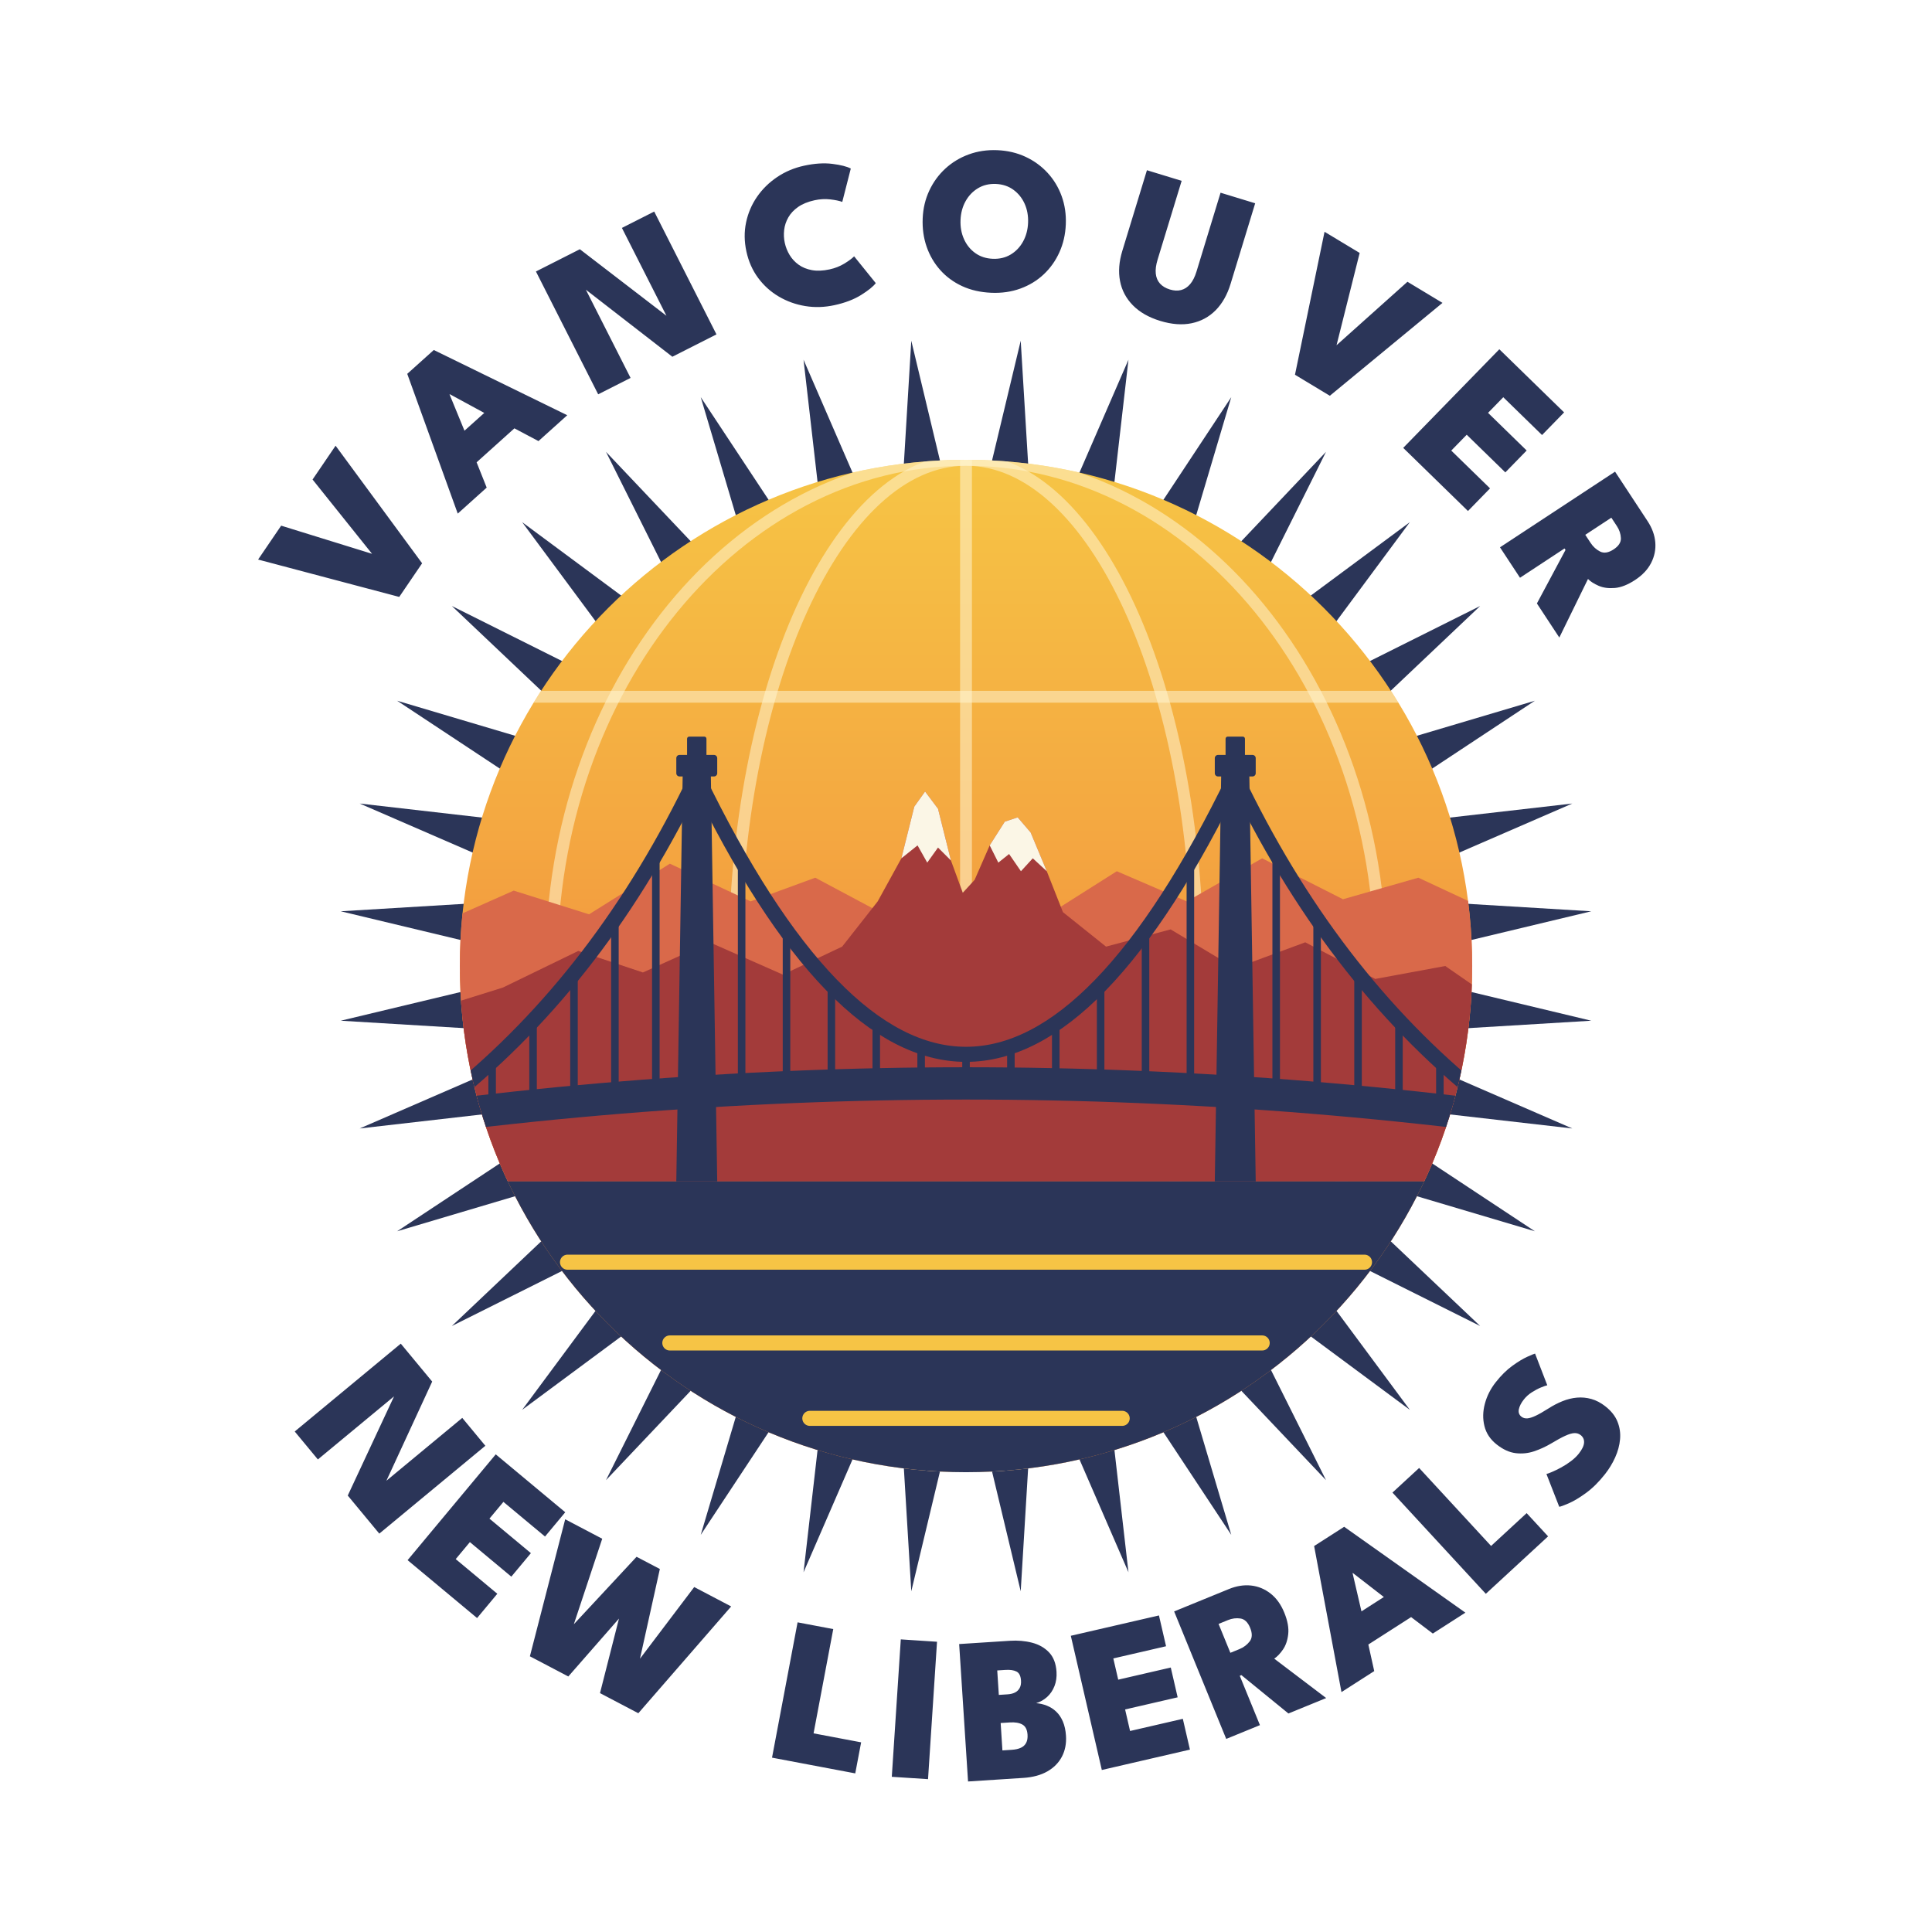
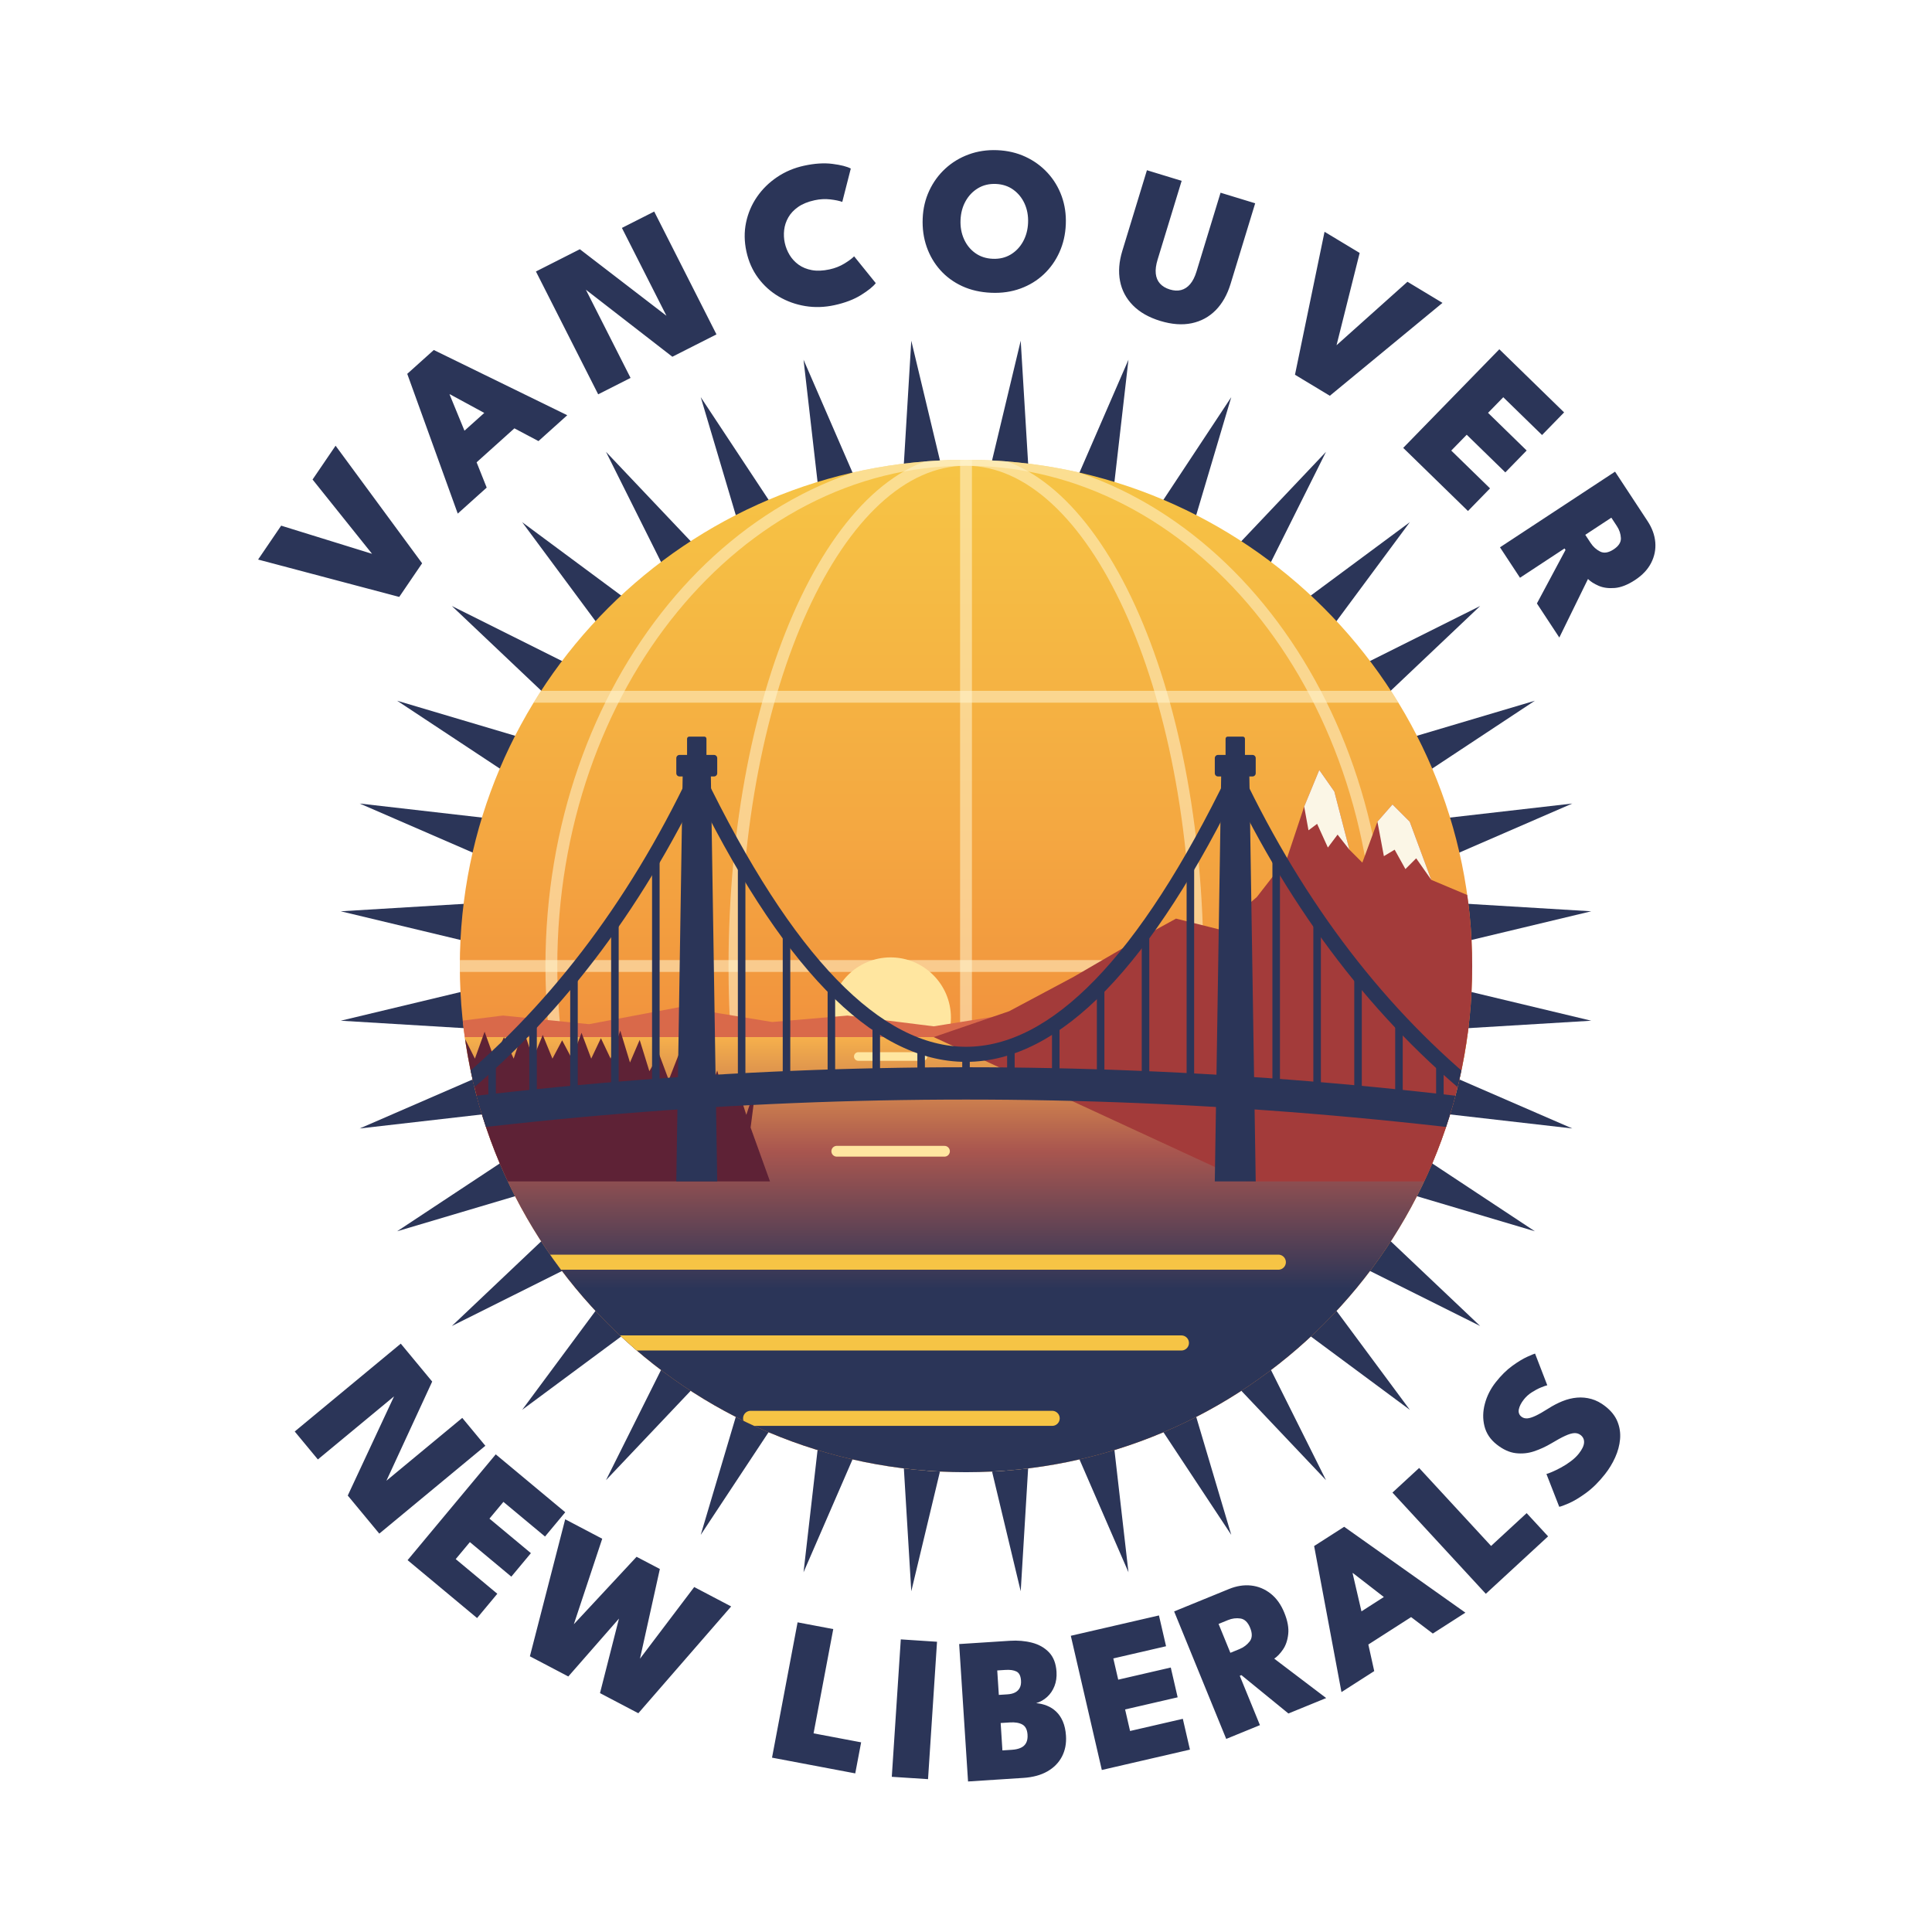
<svg xmlns="http://www.w3.org/2000/svg" viewBox="0 0 1000 1000" width="1000" height="1000" role="img">
  <polygon points="512.06,244.28 528.32,176.36 532.53,246.08" fill="#2B3558" />
  <polygon points="556.28,250.26 584.09,186.19 576.13,255.58" fill="#2B3558" />
  <polygon points="598.79,263.83 637.3,205.56 617.41,272.51" fill="#2B3558" />
  <polygon points="638.3,284.57 686.34,233.87 655.13,296.36" fill="#2B3558" />
  <polygon points="673.61,311.86 729.72,270.28 688.14,326.39" fill="#2B3558" />
  <polygon points="703.64,344.87 766.13,313.66 715.43,361.7" fill="#2B3558" />
  <polygon points="727.49,382.59 794.44,362.7 736.17,401.21" fill="#2B3558" />
  <polygon points="744.42,423.87 813.81,415.91 749.74,443.72" fill="#2B3558" />
  <polygon points="753.92,467.47 823.64,471.68 755.72,487.94" fill="#2B3558" />
  <polygon points="755.72,512.06 823.64,528.32 753.92,532.53" fill="#2B3558" />
  <polygon points="749.74,556.28 813.81,584.09 744.42,576.13" fill="#2B3558" />
  <polygon points="736.17,598.79 794.44,637.3 727.49,617.41" fill="#2B3558" />
  <polygon points="715.43,638.3 766.13,686.34 703.64,655.13" fill="#2B3558" />
  <polygon points="688.14,673.61 729.72,729.72 673.61,688.14" fill="#2B3558" />
  <polygon points="655.13,703.64 686.34,766.13 638.3,715.43" fill="#2B3558" />
  <polygon points="617.41,727.49 637.3,794.44 598.79,736.17" fill="#2B3558" />
  <polygon points="576.13,744.42 584.09,813.81 556.28,749.74" fill="#2B3558" />
  <polygon points="532.53,753.92 528.32,823.64 512.06,755.72" fill="#2B3558" />
  <polygon points="487.94,755.72 471.68,823.64 467.47,753.92" fill="#2B3558" />
  <polygon points="443.72,749.74 415.91,813.81 423.87,744.42" fill="#2B3558" />
  <polygon points="401.21,736.17 362.7,794.44 382.59,727.49" fill="#2B3558" />
  <polygon points="361.7,715.43 313.66,766.13 344.87,703.64" fill="#2B3558" />
  <polygon points="326.39,688.14 270.28,729.72 311.86,673.61" fill="#2B3558" />
  <polygon points="296.36,655.13 233.87,686.34 284.57,638.3" fill="#2B3558" />
  <polygon points="272.51,617.41 205.56,637.3 263.83,598.79" fill="#2B3558" />
  <polygon points="255.58,576.13 186.19,584.09 250.26,556.28" fill="#2B3558" />
  <polygon points="246.08,532.53 176.36,528.32 244.28,512.06" fill="#2B3558" />
  <polygon points="244.28,487.94 176.36,471.68 246.08,467.47" fill="#2B3558" />
  <polygon points="250.26,443.72 186.19,415.91 255.58,423.87" fill="#2B3558" />
  <polygon points="263.83,401.21 205.56,362.7 272.51,382.59" fill="#2B3558" />
  <polygon points="284.57,361.7 233.87,313.66 296.36,344.87" fill="#2B3558" />
  <polygon points="311.86,326.39 270.28,270.28 326.39,311.86" fill="#2B3558" />
  <polygon points="344.87,296.36 313.66,233.87 361.7,284.57" fill="#2B3558" />
  <polygon points="382.59,272.51 362.7,205.56 401.21,263.83" fill="#2B3558" />
  <polygon points="423.87,255.58 415.91,186.19 443.72,250.26" fill="#2B3558" />
  <polygon points="467.47,246.08 471.68,176.36 487.94,244.28" fill="#2B3558" />
  <g transform="translate(221.28,221.28) scale(0.55745)">
    <defs>
      <clipPath id="disc-p">
        <circle cx="500" cy="500" r="470" />
      </clipPath>
      <linearGradient id="sky-p" x1="0" y1="40" x2="0" y2="640" gradientUnits="userSpaceOnUse">
        <stop offset="0" stop-color="#F6C445" />
        <stop offset="0.55" stop-color="#F4A841" />
        <stop offset="1" stop-color="#F08A3C" />
      </linearGradient>
+       <linearGradient id="sea-p" x1="0" y1="566" x2="0" y2="800" gradientUnits="userSpaceOnUse">
+         <stop offset="0" stop-color="#F6B04C" />
+         <stop offset="0.45" stop-color="#A9564F" />
+         <stop offset="1" stop-color="#2B3558" />
+       </linearGradient>
    </defs>
    <g clip-path="url(#disc-p)">
      <rect x="0" y="0" width="1000" height="1000" fill="url(#sky-p)" />
      <line x1="500" y1="0" x2="500" y2="1000" stroke="#FFF3CF" stroke-opacity="0.55" stroke-width="11" fill="none" />
      <ellipse cx="500" cy="500" rx="215" ry="470" stroke="#FFF3CF" stroke-opacity="0.55" stroke-width="11" fill="none" />
      <ellipse cx="500" cy="500" rx="385" ry="470" stroke="#FFF3CF" stroke-opacity="0.55" stroke-width="11" fill="none" />
      <line x1="0" y1="250" x2="1000" y2="250" stroke="#FFF3CF" stroke-opacity="0.55" stroke-width="11" fill="none" />
      <line x1="0" y1="500" x2="1000" y2="500" stroke="#FFF3CF" stroke-opacity="0.55" stroke-width="11" fill="none" />
-       <polygon points="-10,470 80,430 150,452 225,405 300,440 360,418 420,450 580,450 640,412 705,440 775,400 850,438 920,418 1010,460 1010,700 -10,700" fill="#D9694A" />
-       <polygon points="-10,545 70,520 140,486 200,506 262,478 330,508 385,482 418,440 440,400 452,352 462,338 474,354 486,402 497,432 508,420 522,388 536,366 548,362 560,376 575,412 590,450 630,482 690,466 750,502 815,478 880,512 945,500 1010,545 1010,700 -10,700" fill="#A33B3A" />
-       <polygon points="440,400 452,352 462,338 474,354 486,402 474,390 464,404 455,388" fill="#FBF6E6" />
-       <polygon points="522,388 536,366 548,362 560,376 575,412 562,400 551,412 540,396 530,404" fill="#FBF6E6" />
-       <rect x="-10" y="700" width="1020" height="400" fill="#2B3558" />
-       <line x1="130" y1="775" x2="870" y2="775" stroke="#F6C445" stroke-width="14" stroke-linecap="round" />
-       <line x1="225" y1="850" x2="775" y2="850" stroke="#F6C445" stroke-width="14" stroke-linecap="round" />
-       <line x1="355" y1="920" x2="645" y2="920" stroke="#F6C445" stroke-width="14" stroke-linecap="round" />
+       <circle cx="430" cy="548" r="56" fill="#FFE6A0" />
+       <polygon points="-10,556 70,546 150,554 235,538 320,552 390,546 470,556 545,544 620,556 1010,556 1010,566 -10,566" fill="#D9694A" />
+       <rect x="-10" y="566" width="1020" height="500" fill="url(#sea-p)" />
+       <line x1="400" y1="584" x2="460" y2="584" stroke="#FFE6A0" stroke-width="8" stroke-linecap="round" />
+       <line x1="380" y1="672" x2="480" y2="672" stroke="#FFE6A0" stroke-width="10" stroke-linecap="round" />
+       <polygon points="470,566 540,542 600,510 655,478 695,456 735,466 770,436 798,400 814,352 828,318 842,338 856,392 868,404 882,366 896,350 912,366 932,420 970,436 1010,426 1010,700 760,700" fill="#A33B3A" />
+       <polygon points="814,352 828,318 842,338 856,392 845,378 836,390 826,368 818,374" fill="#FBF6E6" />
+       <polygon points="882,366 896,350 912,366 932,420 918,400 908,410 898,392 888,398" fill="#FBF6E6" />
+       <polygon points="-10,700 -10,586 -1,570 8,586 17,563 26,586 35,568 44,586 53,561 62,586 71,566 80,586 89,559 98,586 107,564 116,586 125,569 134,586 143,562 152,586 161,567 170,586 179,560 188,589.6 197,568.6 206,597.7 215,581.7 224,605.8 233,582.8 242,613.9 251,595.9 260,622 269,597 278,630.1 287,610.1 296,638.2 305,611.2 300,650 318,700" fill="#5E2236" />
+       <line x1="90" y1="775" x2="790" y2="775" stroke="#F6C445" stroke-width="14" stroke-linecap="round" />
+       <line x1="180" y1="850" x2="700" y2="850" stroke="#F6C445" stroke-width="14" stroke-linecap="round" />
+       <line x1="300" y1="920" x2="580" y2="920" stroke="#F6C445" stroke-width="14" stroke-linecap="round" />
      <line x1="291.67" y1="402.83" x2="291.67" y2="603.56" stroke="#2B3558" stroke-width="7" />
      <line x1="333.33" y1="467.33" x2="333.33" y2="601.56" stroke="#2B3558" stroke-width="7" />
      <line x1="375" y1="517.5" x2="375" y2="600" stroke="#2B3558" stroke-width="7" />
      <line x1="416.67" y1="553.33" x2="416.67" y2="598.89" stroke="#2B3558" stroke-width="7" />
      <line x1="458.33" y1="574.83" x2="458.33" y2="598.22" stroke="#2B3558" stroke-width="7" />
      <line x1="500" y1="582" x2="500" y2="598" stroke="#2B3558" stroke-width="7" />
      <line x1="541.67" y1="574.83" x2="541.67" y2="598.22" stroke="#2B3558" stroke-width="7" />
      <line x1="583.33" y1="553.33" x2="583.33" y2="598.89" stroke="#2B3558" stroke-width="7" />
      <line x1="625" y1="517.5" x2="625" y2="600" stroke="#2B3558" stroke-width="7" />
      <line x1="666.67" y1="467.33" x2="666.67" y2="601.56" stroke="#2B3558" stroke-width="7" />
      <line x1="708.33" y1="402.83" x2="708.33" y2="603.56" stroke="#2B3558" stroke-width="7" />
      <line x1="212" y1="396.21" x2="212" y2="608.62" stroke="#2B3558" stroke-width="7" />
      <line x1="788" y1="396.21" x2="788" y2="608.62" stroke="#2B3558" stroke-width="7" />
      <line x1="174" y1="456.26" x2="174" y2="611.6" stroke="#2B3558" stroke-width="7" />
      <line x1="826" y1="456.26" x2="826" y2="611.6" stroke="#2B3558" stroke-width="7" />
      <line x1="136" y1="507.13" x2="136" y2="614.96" stroke="#2B3558" stroke-width="7" />
      <line x1="864" y1="507.13" x2="864" y2="614.96" stroke="#2B3558" stroke-width="7" />
      <line x1="98" y1="550.75" x2="98" y2="618.69" stroke="#2B3558" stroke-width="7" />
      <line x1="902" y1="550.75" x2="902" y2="618.69" stroke="#2B3558" stroke-width="7" />
      <line x1="60" y1="588.47" x2="60" y2="622.78" stroke="#2B3558" stroke-width="7" />
      <line x1="940" y1="588.47" x2="940" y2="622.78" stroke="#2B3558" stroke-width="7" />
      <path d="M250,324 Q500,840 750,324" fill="none" stroke="#2B3558" stroke-width="14" stroke-linecap="round" />
      <path d="M22,621.25 Q162,508.62 250,324" fill="none" stroke="#2B3558" stroke-width="14" stroke-linecap="round" />
      <path d="M750,324 Q838,508.62 978,621.25" fill="none" stroke="#2B3558" stroke-width="14" stroke-linecap="round" />
      <polygon points="-20,628.61 0,626 20,623.49 40,621.08 60,618.78 80,616.58 100,614.48 120,612.48 140,610.59 160,608.8 180,607.11 200,605.52 220,604.04 240,602.65 260,601.37 280,600.2 300,599.12 320,598.15 340,597.28 360,596.51 380,595.84 400,595.28 420,594.82 440,594.46 460,594.2 480,594.05 500,594 520,594.05 540,594.2 560,594.46 580,594.82 600,595.28 620,595.84 640,596.51 660,597.28 680,598.15 700,599.12 720,600.2 740,601.37 760,602.65 780,604.04 800,605.52 820,607.11 840,608.8 860,610.59 880,612.48 900,614.48 920,616.58 940,618.78 960,621.08 980,623.49 1000,626 1020,628.61 1020,658.61 1000,656 980,653.49 960,651.08 940,648.78 920,646.58 900,644.48 880,642.48 860,640.59 840,638.8 820,637.11 800,635.52 780,634.04 760,632.65 740,631.37 720,630.2 700,629.12 680,628.15 660,627.28 640,626.51 620,625.84 600,625.28 580,624.82 560,624.46 540,624.2 520,624.05 500,624 480,624.05 460,624.2 440,624.46 420,624.82 400,625.28 380,625.84 360,626.51 340,627.28 320,628.15 300,629.12 280,630.2 260,631.37 240,632.65 220,634.04 200,635.52 180,637.11 160,638.8 140,640.59 120,642.48 100,644.48 80,646.58 60,648.78 40,651.08 20,653.49 0,656 -20,658.61" fill="#2B3558" />
      <polygon points="237,318 263,318 269,700 231,700" fill="#2B3558" />
      <rect x="231" y="304" width="38" height="20" rx="3" fill="#2B3558" />
      <rect x="241" y="287" width="18" height="19" rx="2" fill="#2B3558" />
      <polygon points="737,318 763,318 769,700 731,700" fill="#2B3558" />
      <rect x="731" y="304" width="38" height="20" rx="3" fill="#2B3558" />
      <rect x="741" y="287" width="18" height="19" rx="2" fill="#2B3558" />
    </g>
  </g>
  <path d="M218.49 291.56 206.64 308.97 133.59 289.62 145.53 272.08 192.57 286.65 161.78 248.2 173.7 230.7Z M210.79 193.5 224.53 181.16 293.61 214.92 278.71 228.31 266.25 221.71 246.69 239.29 251.91 252.38 236.93 265.84ZM240.41 222.93 250.66 213.73 232.82 204.05 232.7 204.16Z M303.24 149.94 326.38 195.61 309.62 204.1 277.4 140.52 300.13 129 344.95 163.44 321.9 117.97 338.62 109.5 370.84 173.08 348.01 184.65Z M429.42 139.43Q433.59 138.52 437.01 136.45Q440.42 134.37 442.1 132.68L453.3 146.55Q451.28 149.2 445.71 152.68Q440.14 156.16 431.91 157.95Q424.21 159.63 416.81 158.42Q409.42 157.21 403.11 153.5Q396.81 149.79 392.42 143.87Q388.03 137.95 386.34 130.19Q384.65 122.43 386.16 115.17Q387.68 107.9 391.83 101.88Q395.99 95.86 402.23 91.66Q408.47 87.45 416.18 85.77Q424.41 83.98 430.92 84.83Q437.43 85.67 440.37 87.24L435.96 104.51Q433.73 103.67 429.76 103.21Q425.79 102.74 421.62 103.65Q416.45 104.78 413.12 107.11Q409.79 109.44 408.03 112.53Q406.27 115.62 405.88 119.02Q405.49 122.42 406.2 125.7Q406.92 129.02 408.7 131.98Q410.48 134.93 413.36 137.01Q416.25 139.09 420.25 139.82Q424.25 140.55 429.42 139.43Z M497.17 113.86Q496.94 119.25 498.95 123.74Q500.95 128.23 504.78 130.98Q508.61 133.73 513.85 133.95Q519.08 134.17 523.13 131.74Q527.17 129.31 529.54 125.01Q531.91 120.7 532.13 115.31Q532.35 109.91 530.35 105.45Q528.34 100.99 524.51 98.21Q520.68 95.43 515.45 95.21Q510.22 95 506.17 97.45Q502.12 99.9 499.76 104.18Q497.39 108.46 497.17 113.86ZM477.58 113.05Q477.9 105.28 480.99 98.68Q484.07 92.08 489.3 87.27Q494.52 82.46 501.41 79.93Q508.3 77.41 516.17 77.73Q524.16 78.06 530.79 81.15Q537.41 84.23 542.22 89.46Q547.03 94.68 549.51 101.51Q551.98 108.34 551.66 116.11Q551.34 123.94 548.36 130.54Q545.39 137.15 540.24 141.99Q535.09 146.83 528.18 149.35Q521.27 151.88 513.12 151.54Q504.7 151.19 498.02 148.11Q491.34 145.02 486.66 139.77Q481.99 134.53 479.62 127.7Q477.26 120.87 477.58 113.05Z M631.76 99.75 649.68 105.22 636.94 146.95Q634.37 155.37 629.23 160.58Q624.08 165.78 616.79 167.31Q609.49 168.83 600.55 166.11Q591.62 163.38 586.37 158.02Q581.11 152.66 579.73 145.46Q578.34 138.26 580.91 129.85L593.65 88.11L611.62 93.6L599.18 134.35Q597.9 138.53 598.23 141.63Q598.56 144.72 600.41 146.78Q602.27 148.84 605.52 149.84Q608.72 150.81 611.36 150.12Q614 149.43 616.02 147.06Q618.05 144.68 619.32 140.5Z M688.32 204.85 670.28 193.97 685.58 119.97 703.76 130.92 691.79 178.69 728.5 145.84 746.63 156.77Z M776.05 180.78 809.58 213.46 798.16 225.17 778.09 205.61 770.21 213.69 790.2 233.18 779.16 244.51 759.17 225.02 751.17 233.22 771.24 252.78 759.82 264.5 726.3 231.82Z M835.95 244.13 852.8 269.76Q856.3 275.09 856.77 280.66Q857.24 286.24 854.64 291.33Q852.05 296.43 846.32 300.2Q840.63 303.94 835.79 304.34Q830.95 304.74 827.41 303.19Q823.87 301.64 821.94 299.68L807.1 329.99L795.5 312.35L810.31 284.65L809.8 283.88L786.75 299.04L776.39 283.29ZM820.54 276.82 823.33 281.06Q825.26 283.99 828.24 285.49Q831.23 286.98 835.2 284.37Q839.13 281.79 838.97 278.5Q838.81 275.21 836.91 272.33L834.03 267.95Z" fill="#2B3558" />
  <path d="M203.96 722.76 164.53 755.41 152.55 740.94 207.44 695.47 223.7 715.1 200.01 766.42 239.27 733.9 251.22 748.33 196.32 793.8 180 774.09Z M256.6 752.77 292.57 782.74 282.1 795.31 260.57 777.37 253.34 786.04 274.79 803.91 264.66 816.07 243.21 798.19 235.88 806.99 257.41 824.93 246.94 837.5 210.97 807.53Z M330.4 886.77 310.56 876.35 320.38 837.78 294.16 867.74 274.27 857.3 292.54 786.38 311.71 796.45 297.02 840.7 329.49 805.79 341.54 812.11 331.25 858.55 359.33 821.45 378.45 831.49Z M412.83 839.72 431.29 843.21 421.1 897.18 445.72 901.83 442.68 917.9 399.6 909.76Z M466.25 848.54 485 849.77 480.35 920.89 461.59 919.67Z M496.46 850.96 522.65 849.27Q528.79 848.87 534.16 850.25Q539.52 851.64 542.98 855.26Q546.43 858.88 546.85 865.29Q547.11 869.38 545.79 872.74Q544.46 876.1 541.98 878.35Q539.5 880.59 536.32 881.55Q539.26 881.8 541.92 882.87Q544.59 883.94 546.69 885.94Q548.8 887.94 550.14 891.05Q551.47 894.16 551.75 898.41Q552.14 904.45 549.66 909.21Q547.18 913.97 542.12 916.87Q537.06 919.76 529.68 920.24L501.06 922.09ZM518.85 906.01 523.76 905.69Q526.56 905.51 528.42 904.63Q530.29 903.75 531.15 902.07Q532.02 900.39 531.85 897.86Q531.6 893.98 529.19 892.62Q526.77 891.26 522.68 891.53L517.94 891.83ZM516.99 877.28 521.47 876.99Q523.84 876.84 525.43 876.01Q527.03 875.17 527.82 873.63Q528.62 872.09 528.47 869.89Q528.24 866.22 526.11 865.17Q523.99 864.11 520.38 864.35L516.17 864.62Z M554.25 846.68 599.87 836.15 603.55 852.09 576.25 858.4 578.79 869.39 605.99 863.11 609.55 878.53 582.35 884.81 584.92 895.96 612.23 889.66 615.91 905.6 570.3 916.14Z M607.73 834.07 636.12 822.47Q642.02 820.06 647.58 820.67Q653.14 821.29 657.64 824.82Q662.15 828.34 664.74 834.69Q667.32 840.99 666.78 845.82Q666.25 850.64 664.04 853.82Q661.84 857 659.54 858.52L686.43 878.91L666.89 886.9L642.55 867.04L641.7 867.38L652.14 892.93L634.69 900.06ZM636.84 855.49 641.54 853.57Q644.79 852.24 646.83 849.6Q648.87 846.95 647.07 842.55Q645.29 838.21 642.04 837.73Q638.78 837.25 635.58 838.56L630.73 840.54Z M680.19 800.23 695.74 790.26 758.48 834.71 741.62 845.52 730.39 837.01 708.25 851.2 711.3 864.96 694.34 875.83ZM704.69 834.04 716.28 826.61 700.24 814.19 700.1 814.28Z M720.73 772.56 734.54 759.82 771.78 800.18 790.19 783.19 801.29 795.22 769.06 824.95Z M774.19 715.44Q778.37 710.14 782.76 706.97Q787.15 703.79 790.42 702.31Q793.68 700.83 794.54 700.61L800.87 717.01Q799.78 717.25 797.55 718.17Q795.31 719.09 792.88 720.65Q790.45 722.2 788.78 724.32Q786.64 727.04 786.15 729.44Q785.67 731.84 787.49 733.28Q788.77 734.28 790.52 734.15Q792.27 734.02 794.91 732.77Q797.55 731.51 801.41 729.06Q805.02 726.74 808.75 725.24Q812.47 723.74 816.24 723.41Q820.01 723.08 823.72 724.12Q827.44 725.16 830.96 727.94Q835.46 731.48 837.21 735.85Q838.96 740.21 838.54 744.94Q838.12 749.66 836.02 754.33Q833.92 759 830.71 763.07Q825.96 769.09 820.9 772.77Q815.84 776.45 811.98 778.12Q808.12 779.78 807.06 779.91L800.43 762.93Q801.18 762.77 803.23 761.91Q805.28 761.05 807.9 759.64Q810.52 758.24 813.03 756.36Q815.54 754.49 817.21 752.37Q819.75 749.14 819.91 746.72Q820.06 744.3 818.15 742.8Q816.75 741.69 814.86 741.78Q812.97 741.87 810.11 743.19Q807.24 744.51 802.94 747.1Q798.66 749.64 794.04 751.19Q789.42 752.74 784.52 752.15Q779.63 751.56 774.71 747.68Q769.74 743.77 768.35 738.17Q766.95 732.56 768.57 726.55Q770.18 720.53 774.19 715.44Z" fill="#2B3558" />
</svg>
